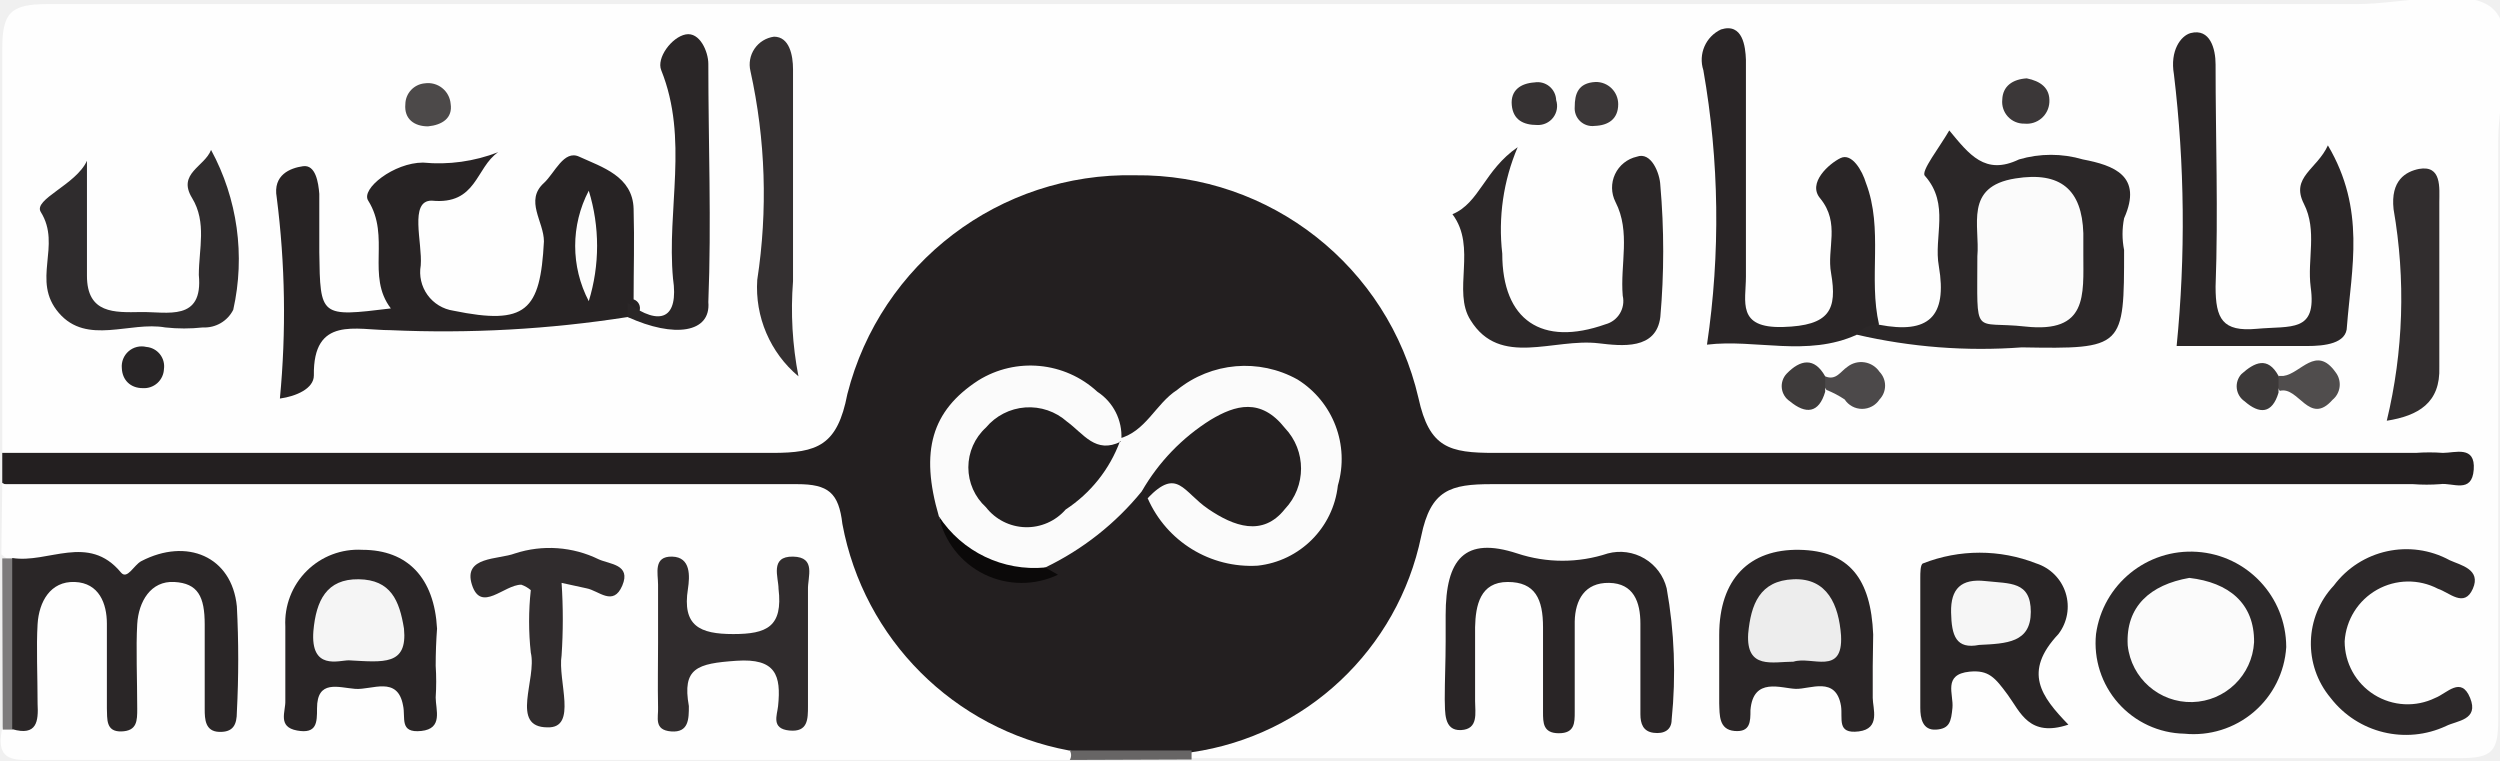
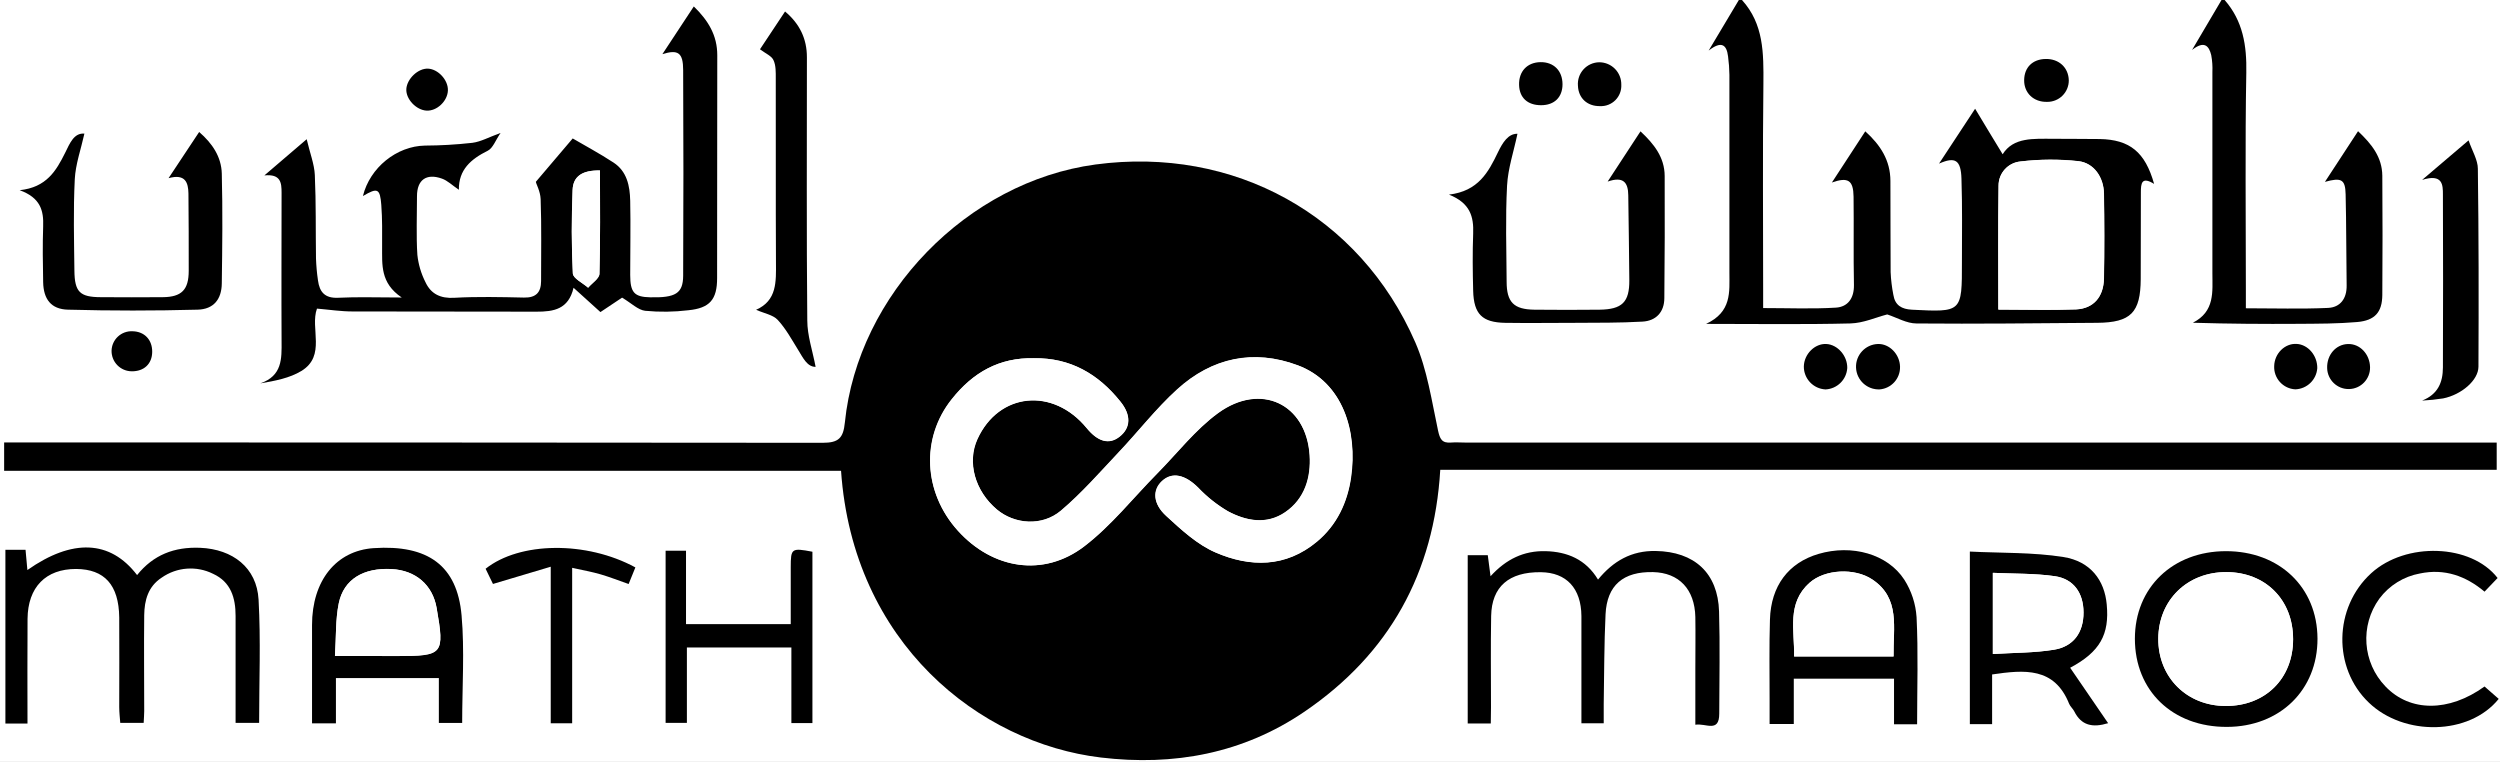
- <svg xmlns="http://www.w3.org/2000/svg" viewBox="0 0 55.2 16.8">
+ <svg xmlns="http://www.w3.org/2000/svg" viewBox="0 0 808 246">
  <defs>
-     <style>.cls-1{fill:#fefefe;}.cls-2{fill:#231f20;}.cls-3{fill:#7d7b7c;}.cls-4{fill:#676565;}.cls-5{fill:#272324;}.cls-6{fill:#2b2728;}.cls-7{fill:#292526;}.cls-8{fill:#2a2627;}.cls-9{fill:#2b2829;}.cls-10{fill:#282425;}.cls-11{fill:#2f2c2d;}.cls-12{fill:#2c2829;}.cls-13{fill:#343031;}.cls-14{fill:#312d2e;}.cls-15{fill:#504d4d;}.cls-16{fill:#4c494a;}.cls-17{fill:#3b3738;}.cls-18{fill:#363233;}.cls-19{fill:#3c3939;}.cls-20{fill:#3e3b3b;}.cls-21{fill:#4c4949;}.cls-22{fill:#282526;}.cls-23{fill:#fbfbfb;}.cls-24{fill:#211e1f;}.cls-25{fill:#0b0909;}.cls-26{fill:#302c2d;}.cls-27{fill:#fdfdfd;}.cls-28{fill:#f6f6f6;}.cls-29{fill:#ededed;}.cls-30{fill:#f5f5f5;}</style>
+     <style>.cls-1{fill:#fff;}</style>
  </defs>
-   <g fr="Layer_2" data-name="Layer 2">
-     <g fr="Layer_1-2" data-name="Layer 1">
-       <path class="cls-1" d="M.05,10c0-3,0-5.94,0-8.91,0-.8.17-1,1-1q25.49,0,51,0c1,0,2.46-.4,3,.11s.11,1.92.11,2.93c0,4.26,0,8.51,0,12.77,0,.7-.14.84-.85.84-9.33,0-18.65,0-28,0a.28.28,0,0,1,.08-.37A13.84,13.84,0,0,0,29,15,6.18,6.18,0,0,0,31,11.82c.4-1.38.51-1.47,2-1.47h.38c-1.9,0-1.9,0-2.44-1.81a6.18,6.18,0,0,0-11.72-.07c-.64,1.87-.64,1.88-2.68,1.88H1.75A2.42,2.42,0,0,1,.05,10Z" />
-       <path class="cls-2" d="M.05,10c5.67,0,11.34,0,17,0,1,0,1.44-.16,1.66-1.3a6.41,6.41,0,0,1,6.35-4.83,6.35,6.35,0,0,1,6.26,4.92C31.56,9.89,32,10,33,10c6.78,0,13.56,0,20.34,0a4,4,0,0,1,.6,0c.27,0,.72-.17.68.37s-.47.28-.74.32a4,4,0,0,1-.6,0c-6.78,0-13.56,0-20.34,0-.91,0-1.35.12-1.56,1.15a6.06,6.06,0,0,1-5.07,4.77,17.38,17.38,0,0,1-2.6.08c-2.7-.16-4.19-1.8-5.12-4.08C17.94,11.06,18,11,16.28,11H1.87a2.59,2.59,0,0,1-1.82-.34Z" />
-       <path class="cls-1" d="M.05,10.69c5.85,0,11.7,0,17.55,0,.69,0,.92.19,1,.88a6.25,6.25,0,0,0,5,5c.1,0,.13.08.11.13s-.05.08-.08.08H.88c-.53,0-1,.08-.83-.71a2.73,2.73,0,0,0,.23-.25c.28-.55.1-1.15.19-1.72s.28-1.49,1.2-1.45,1,.75,1.06,1.45a6.63,6.63,0,0,0,.07,1c.06-.59,0-1.09.07-1.59s.25-.85.77-.91a1,1,0,0,1,1.09.73,5.49,5.49,0,0,1,.18,1.81,4.56,4.56,0,0,0,0-1.56,1.09,1.09,0,0,0-1.65-1c-.22.09-.48.28-.66.14-.71-.59-1.53-.11-2.28-.29a1.32,1.32,0,0,1-.29-.19Z" />
-       <path class="cls-3" d="M.05,12.33H.28a5.89,5.89,0,0,1,0,3.78l-.22,0Z" />
-       <path class="cls-4" d="M23.62,16.78a.2.2,0,0,0,0-.21h2.69l0,.2Z" />
-       <path class="cls-5" d="M13.86,7a26.25,26.25,0,0,1-5.24.29c-.76,0-1.71-.32-1.69,1,0,.29-.39.46-.75.51a20,20,0,0,0-.07-4.44c-.09-.5.3-.65.58-.69s.34.36.36.61c0,.43,0,.86,0,1.29C7.07,7,7.07,7,8.63,6.81c-.55-.72,0-1.58-.5-2.38-.17-.26.57-.84,1.21-.84A3.63,3.63,0,0,0,11,3.36c-.5.34-.47,1.17-1.47,1.07-.5,0-.2.93-.24,1.43a.86.86,0,0,0,.72,1c1.61.33,1.92,0,2-1.53,0-.44-.43-.9,0-1.29.24-.22.44-.74.78-.58.5.23,1.18.43,1.2,1.15s0,1.33,0,2A.2.2,0,0,1,13.86,7Z" />
-       <path class="cls-6" d="M41.49,7.17C42.58,7.38,43,7,42.81,5.88c-.12-.65.25-1.37-.31-2-.09-.1.32-.62.54-1,.44.53.79,1,1.54.64a2.5,2.5,0,0,1,1.41,0c.68.13,1.33.36.91,1.3a1.8,1.8,0,0,0,0,.7c0,2.16,0,2.19-2.26,2.15A12.14,12.14,0,0,1,41,7.39C41,7,41.22,7,41.49,7.17Z" />
-       <path class="cls-7" d="M41.49,7.17a.56.56,0,0,0-.49.22c-1.1.5-2.24.09-3.31.22a18.94,18.94,0,0,0-.08-6.06A.74.74,0,0,1,38,.65c.48-.15.54.38.55.67,0,1.6,0,3.19,0,4.79,0,.55-.21,1.14.82,1.11s1.2-.38,1.06-1.19c-.1-.54.21-1.1-.24-1.65-.29-.34.2-.77.45-.89s.48.28.56.55C41.59,5.06,41.25,6.14,41.49,7.17Z" />
-       <path class="cls-8" d="M51.4,3.21c.84,1.42.52,2.71.42,4,0,.38-.5.43-.88.43H48.06a27.5,27.5,0,0,0-.06-6c-.09-.52.15-.85.37-.91.43-.11.55.35.55.69,0,1.63.06,3.27,0,4.91,0,.71.15,1,.91.93s1.33.09,1.19-.92c-.08-.61.15-1.25-.15-1.84S51.16,3.74,51.4,3.21Z" />
-       <path class="cls-7" d="M31.92,14.16v-.58c0-1.24.42-1.74,1.58-1.36a3.18,3.18,0,0,0,2,0,1.06,1.06,0,0,1,1.3.77,10.41,10.41,0,0,1,.11,2.9c0,.23-.17.32-.4.29s-.29-.2-.29-.41c0-.66,0-1.33,0-2,0-.48-.15-.89-.69-.9s-.75.38-.76.85c0,.66,0,1.33,0,2,0,.24,0,.47-.35.47s-.35-.23-.35-.47c0-.63,0-1.25,0-1.87s-.17-1-.78-1-.71.52-.72,1v1.63c0,.26.08.62-.31.64s-.35-.41-.36-.68C31.9,15,31.92,14.59,31.92,14.16Z" />
-       <path class="cls-6" d="M33.51,3.25a4.64,4.64,0,0,0-.34,2.35c0,1.47.87,2.06,2.28,1.56a.53.53,0,0,0,.38-.63c-.06-.69.18-1.41-.16-2.07a.7.7,0,0,1,.47-1c.32-.12.51.37.52.63a16.64,16.64,0,0,1,0,2.91c-.09.73-.85.64-1.36.58-1-.12-2.18.54-2.83-.51-.41-.64.15-1.61-.4-2.34C32.67,4.48,32.77,3.76,33.51,3.25Z" />
-       <path class="cls-9" d="M50.48,14.29a2.05,2.05,0,0,1-2.25,1.91A2,2,0,0,1,46.28,14a2.11,2.11,0,0,1,4.2.28Z" />
-       <path class="cls-10" d="M45.67,16c-.87.29-1.06-.28-1.34-.66s-.42-.55-.84-.51c-.6.06-.35.5-.38.8s-.06.46-.36.48-.35-.25-.35-.48V12.76c0-.11,0-.3.06-.32a3.42,3.42,0,0,1,2.5,0A1,1,0,0,1,45.45,14C44.66,14.84,45.07,15.38,45.67,16Z" />
-       <path class="cls-11" d="M1.92,3.55c0,.85,0,1.7,0,2.54s.61.81,1.19.8,1.38.22,1.28-.82c0-.57.18-1.16-.15-1.7s.28-.69.42-1.06a5.07,5.07,0,0,1,.49,3.53.71.71,0,0,1-.67.39,3.84,3.84,0,0,1-.83,0c-.78-.14-1.73.4-2.35-.32S1.37,5.43.9,4.68C.73,4.4,1.68,4.08,1.92,3.55Z" />
-       <path class="cls-7" d="M41.35,14.71c0,.23,0,.47,0,.7s.18.68-.31.74-.35-.28-.39-.56c-.11-.67-.68-.37-1-.38s-.94-.27-1,.47c0,.25,0,.49-.35.46s-.33-.35-.34-.61c0-.5,0-1,0-1.51,0-1.24.67-1.9,1.77-1.88s1.58.64,1.63,1.87C41.36,14.24,41.35,14.48,41.35,14.71Z" />
-       <path class="cls-12" d="M51.77,14.16a1.39,1.39,0,0,0,2,1.25c.26-.1.57-.49.77,0s-.29.5-.53.62a2.1,2.1,0,0,1-2.55-.62,1.87,1.87,0,0,1,.07-2.48,2,2,0,0,1,2.56-.56c.24.11.7.2.51.63s-.52.08-.77,0A1.41,1.41,0,0,0,51.77,14.16Z" />
-       <path class="cls-13" d="M17.63,8.31a2.56,2.56,0,0,1-.91-2.13,12.56,12.56,0,0,0-.15-4.61.62.62,0,0,1,.52-.76c.34,0,.42.41.42.72,0,1.56,0,3.12,0,4.68A7.84,7.84,0,0,0,17.63,8.31Z" />
-       <path class="cls-14" d="M52.7,9.29a11.51,11.51,0,0,0,.15-4.67c-.07-.64.27-.83.56-.89.51-.09.45.42.45.74,0,1.21,0,2.42,0,3.63C53.89,8.9,53.39,9.18,52.7,9.29Z" />
-       <path class="cls-8" d="M13.86,7l0-.31c.73.53,1.13.34,1-.54-.14-1.53.35-3.08-.26-4.6-.11-.27.23-.73.54-.79s.5.38.5.65c0,1.75.07,3.51,0,5.26C15.7,7.35,14.89,7.47,13.86,7Z" />
-       <path class="cls-15" d="M50.31,8.3s.07,0,.11,0c.38-.05.72-.69,1.15-.08a.44.44,0,0,1-.07.61c-.51.58-.75-.31-1.16-.2A.27.27,0,0,1,50.31,8.3Z" />
-       <path class="cls-16" d="M40.3,8.31c.24.1.34-.11.49-.21a.49.49,0,0,1,.71.11.44.44,0,0,1,0,.61.46.46,0,0,1-.77,0,2.15,2.15,0,0,0-.4-.21A.26.26,0,0,1,40.3,8.31Z" />
-       <path class="cls-17" d="M44.75,1.73c.3.06.52.21.5.53a.5.5,0,0,1-.55.47.48.48,0,0,1-.49-.53C44.22,1.9,44.44,1.75,44.75,1.73Z" />
-       <path class="cls-18" d="M33.94,2.76c-.3,0-.53-.11-.56-.44s.2-.48.5-.5a.41.41,0,0,1,.48.39A.42.42,0,0,1,33.94,2.76Z" />
-       <path class="cls-17" d="M35.23,1.81a.49.49,0,0,1,.5.49c0,.33-.22.47-.52.48a.39.39,0,0,1-.44-.42C34.77,2.08,34.84,1.83,35.23,1.81Z" />
-       <path class="cls-19" d="M50.31,8.3l0,.37c-.14.47-.42.48-.75.19a.4.4,0,0,1-.07-.6C49.78,8,50.07,7.86,50.31,8.3Z" />
-       <path class="cls-20" d="M40.3,8.31l0,.34c-.14.48-.43.5-.78.21a.4.4,0,0,1-.07-.61C39.75,7.94,40.06,7.88,40.3,8.31Z" />
-       <path class="cls-21" d="M9.45,2.79c-.3,0-.53-.16-.5-.49a.47.47,0,0,1,.43-.46.5.5,0,0,1,.57.45C10,2.61,9.76,2.76,9.45,2.79Z" />
-       <path class="cls-22" d="M3.15,8.57c-.27,0-.45-.18-.46-.44a.44.44,0,0,1,.54-.47.43.43,0,0,1,.39.49A.44.44,0,0,1,3.15,8.57Z" />
-       <path class="cls-23" d="M25.21,10.85a6.23,6.23,0,0,1-2.13,1.68,1.75,1.75,0,0,1-2.35-1.13c-.42-1.44-.16-2.33.87-3a2.18,2.18,0,0,1,2.63.25,1.17,1.17,0,0,1,.53,1.05.78.78,0,0,1-1.15,0,1.32,1.32,0,0,0-1-.37.83.83,0,0,0-.77.62.9.9,0,0,0,.21,1,.86.86,0,0,0,1.08.13c.64-.33,1-1,1.56-1.39.61-.15.82-.77,1.3-1.08a2.38,2.38,0,0,1,2.66-.23,2.07,2.07,0,0,1,.89,2.34,2,2,0,0,1-1.77,1.77A2.49,2.49,0,0,1,25.34,11c.58-1,1.11-.17,1.64.07s.84.36,1.15-.12a1,1,0,0,0-.26-1.35c-.41-.33-.83-.14-1.2.13S25.73,10.51,25.21,10.85Z" />
-       <path class="cls-24" d="M24.73,9.74a3.07,3.07,0,0,1-1.2,1.51,1.14,1.14,0,0,1-1.76-.05,1.19,1.19,0,0,1,0-1.76,1.25,1.25,0,0,1,1.79-.13c.37.27.63.72,1.19.44Z" />
-       <path class="cls-25" d="M20.73,11.4a2.52,2.52,0,0,0,2.35,1.13l.28.16A1.87,1.87,0,0,1,20.73,11.4Z" />
-       <path class="cls-8" d="M.27,16.1V12.32c.79.13,1.68-.55,2.4.32.14.17.29-.17.45-.25,1-.52,2-.11,2.11,1a22.6,22.6,0,0,1,0,2.33c0,.28-.08.45-.39.44s-.32-.28-.32-.5c0-.63,0-1.25,0-1.87s-.15-.91-.67-.94-.79.43-.82.93,0,1.25,0,1.87c0,.26,0,.49-.35.5s-.31-.28-.32-.51c0-.62,0-1.25,0-1.87,0-.44-.17-.9-.71-.92s-.79.44-.82.93,0,1.17,0,1.76C.85,15.92.82,16.26.27,16.1Z" />
-       <path class="cls-7" d="M9.62,14.7a5.45,5.45,0,0,1,0,.7c0,.27.17.69-.32.74s-.34-.29-.4-.56c-.12-.67-.69-.34-1.06-.37S7,15,7,15.64c0,.31,0,.57-.44.49s-.25-.42-.26-.66c0-.54,0-1.09,0-1.64A1.61,1.61,0,0,1,8,12.14c1,0,1.59.62,1.65,1.74C9.63,14.15,9.62,14.42,9.62,14.7Z" />
-       <path class="cls-26" d="M14.53,14.19c0-.42,0-.85,0-1.28,0-.25-.11-.63.31-.62s.39.44.35.71c-.13.82.26,1,1,1s1.1-.16,1-1c0-.25-.2-.72.32-.71s.32.45.33.73c0,.86,0,1.71,0,2.57,0,.29,0,.58-.41.54s-.27-.34-.25-.54c.07-.68-.05-1.06-.92-1s-1.2.16-1.05,1c0,.28,0,.59-.39.56s-.28-.31-.29-.53C14.52,15.13,14.53,14.66,14.53,14.19Z" />
-       <path class="cls-26" d="M12.4,12.87a12.05,12.05,0,0,1,0,1.6c-.09.56.36,1.61-.31,1.59-.84,0-.23-1.07-.37-1.65a6.35,6.35,0,0,1,0-1.38.66.66,0,0,0-.21-.12c-.38,0-.89.63-1.09,0s.58-.55.95-.69a2.47,2.47,0,0,1,1.85.13c.24.11.72.11.52.58s-.52.11-.79.06Z" />
-       <path class="cls-27" d="M13,4.21a4.14,4.14,0,0,1,0,2.44A2.63,2.63,0,0,1,13,4.21Z" />
-       <path class="cls-23" d="M43.66,5.66c.06-.68-.3-1.54.84-1.72,1-.16,1.47.25,1.5,1.21,0,.16,0,.31,0,.47,0,.9.1,1.74-1.28,1.59C43.55,7.08,43.66,7.49,43.66,5.66Z" />
-       <path class="cls-23" d="M48.34,12.76c.87.1,1.44.56,1.43,1.42a1.4,1.4,0,0,1-2.79.07C46.93,13.39,47.48,12.91,48.34,12.76Z" />
-       <path class="cls-28" d="M43.7,14.24c-.51.1-.61-.2-.62-.72s.22-.75.76-.69,1,0,1,.68S44.31,14.21,43.7,14.24Z" />
-       <path class="cls-29" d="M39.6,14.61c-.46,0-1.05.18-1-.62.06-.64.25-1.17,1-1.2s1,.57,1.05,1.24C40.7,14.93,40,14.48,39.6,14.61Z" />
-       <path class="cls-2" d="M25.21,10.85a4.51,4.51,0,0,1,1.52-1.58c.55-.33,1.11-.49,1.64.18a1.3,1.3,0,0,1,0,1.79c-.49.62-1.13.38-1.69,0S26,10.31,25.34,11Z" />
-       <path class="cls-30" d="M7.7,14.58c-.22,0-.85.23-.78-.65.06-.67.29-1.15,1-1.14s.9.47,1,1.09C9,14.7,8.47,14.62,7.7,14.58Z" />
+   <g id="Layer_2" data-name="Layer 2">
+     <g id="Layer_1-2" data-name="Layer 1">
+       <path class="cls-1" d="M719,0h89q0,123,0,246H0V0H562l-9.83,16.34c4.17-3.27,5.81-1.84,6.26,1.87a49.47,49.47,0,0,1,.44,5.95q0,32,0,64c0,6.18.8,12.64-7.54,16.52,16.65,0,31.66.23,46.65-.15,4.18-.1,8.32-2,11.89-2.91,3.13,1,6.28,2.89,9.44,2.92,19.5.17,39-.06,58.49-.21,10.77-.08,13.91-3.28,14-14.11q.08-14,.05-28c0-2.92.22-5.31,4.28-2.78-2.9-10.3-7.85-14.3-17.54-14.5-5-.11-10,0-15-.08-6.4-.07-12.94-.6-16.41,5-2.88-4.75-5.7-9.42-8.9-14.71-4.31,6.56-7.81,11.89-11.66,17.73,5.21-2.33,7-1.15,7.25,4.83.3,9,.15,18,.15,27,0,16.26,0,16.21-16.16,15.39-3.3-.17-5.43-1.42-6-4.76a48.71,48.71,0,0,1-.89-7.39c-.11-9.83,0-19.67-.07-29.5,0-6.58-3.2-11.52-8.12-16L592,59c5.26-1.83,7-.75,7,4.6.14,9.5-.07,19,.12,28.5.08,4.3-2,7.11-5.82,7.35-7.71.47-15.47.14-23.53.14v-6c0-22.17-.18-44.34.08-66.51C570,17.3,570.05,7.8,563,0H718l-9.51,16.1c3.95-3.13,5.49-1.27,6.2,1.71a24.16,24.16,0,0,1,.37,5.46c0,21.67,0,43.34,0,65,0,6.08.84,12.4-6.32,16,11.82.37,23,.43,34.12.35,6.33,0,12.67,0,19-.58,5.73-.51,8.06-3.18,8.11-8.74.13-12.84.11-25.67,0-38.51,0-6.05-3.48-10.31-7.84-14.42l-10.7,16.37c5.31-1.49,6.58-.81,6.69,4,.23,9.83.19,19.67.33,29.5.06,4.2-2.08,7.06-6,7.24-8.73.4-17.49.12-26.58.12V93.54c0-23.34-.27-46.68.14-70C726.17,14.71,724.91,6.78,719,0Zm87.94,143H473.45c-1.5,0-3-.11-4.5,0-3,.25-3.62-1.13-4.23-4-2.05-9.56-3.47-19.52-7.32-28.36C439.45,69.43,398.69,47.1,354,53.12c-41.33,5.57-76.77,41.93-81,83.43-.51,5-2,6.53-7.19,6.52Q136.63,142.82,7.39,143h-6v9.16H271.83c3.84,55.62,44.67,88,84,92.67,23.46,2.8,45.88-1.25,65.82-14.85,27.37-18.66,41.83-44.76,43.84-78.13H806.93ZM99.12,45,85.46,56.64C90.75,56.13,91,59,91,62.25c0,16-.07,32,0,48,0,5.63.25,11.17-6.88,13.61,4.84-.79,9.47-1.67,13.25-4,8.11-4.91,2.76-13.82,5.06-20.17,3.93.33,7.67.9,11.42.92,19.84.09,39.67,0,59.51.07,5.51,0,10.35-.78,12-7.73l8.67,7.9,7-4.67c3,1.8,5.14,4,7.48,4.26a65,65,0,0,0,13.94-.18c6.94-.69,9.28-3.47,9.29-10.4,0-24,0-48,.05-72,0-6.45-3-11.3-7.58-15.78-3.43,5.19-6.67,10.13-10.15,15.41,5.06-1.6,6.67-.47,6.71,5.14q.19,33.26,0,66.51c0,5.72-2.51,7.13-10.7,6.94-5.1-.11-6.4-1.55-6.42-7.24,0-8,.15-16,0-24-.11-4.75-1-9.46-5.38-12.3-4.52-3-9.3-5.51-13.2-7.8l-11.9,14c0,.52,1.45,3,1.54,5.6.31,8.82.15,17.67.14,26.5,0,3.66-1.66,5.42-5.54,5.33-7.5-.17-15-.35-22.5.07-4.45.25-7.54-1.24-9.31-5a25.54,25.54,0,0,1-2.64-8.88c-.4-6.31-.15-12.66-.12-19,0-5.2,3-7.43,8-5.67,1.86.66,3.41,2.2,5.54,3.63-.11-6.5,3.92-9.93,9.34-12.62,1.67-.84,2.5-3.38,4.13-5.74-3.87,1.41-6.41,2.85-9.09,3.19a143.62,143.62,0,0,1-15.39.9c-9.12.18-17.76,7.13-20,16.3,4.7-2.79,5.53-2.49,5.94,2.89.35,4.48.23,9,.26,13.49,0,5.75-.69,11.71,6.35,16.42-8,0-14.27-.24-20.52.08-4.35.22-6.08-1.87-6.57-5.67a62.31,62.31,0,0,1-.63-7c-.14-9,0-18-.38-27C101.59,53.11,100.22,49.68,99.12,45ZM8.88,233.85c0-11.58-.07-22.71,0-33.84.08-10.26,5.9-16.15,15.65-16.11,9.17,0,13.81,5.15,13.94,15.66.12,9.66,0,19.33,0,29,0,1.75.22,3.5.33,5.08h7.52c.07-1.52.17-2.67.18-3.81,0-10.33-.07-20.67,0-31,.06-4.8,1.26-9.27,5.63-12.12a16.29,16.29,0,0,1,16.63-1.25c5.77,2.67,7.29,7.78,7.28,13.65,0,11.46,0,22.91,0,34.52h7.6c0-13.54.55-26.71-.18-39.8-.57-10.4-8.41-16.33-18.88-16.77-8.35-.34-15.14,2.29-20.38,8.82C35.66,174.53,23.39,174,8.85,184.24l-.6-6.55H1.75v56.16Zm472.94,0v-5.28c0-9.83-.13-19.67.05-29.5.18-9.48,5.76-14.26,16.06-14.14,8.29.1,13,5.16,13.12,14.19.08,10,0,20,0,30v4.63h7.2c0-2.27,0-4.23,0-6.18.17-9.66.13-19.32.59-29,.44-9.42,5.73-13.89,15.37-13.67,8.4.2,13.47,5.53,13.66,14.55.12,5.66,0,11.33,0,17v17.77c3.36-.63,7.72,2.74,7.72-3.58,0-11,.26-22-.06-33-.37-12.51-8-19.36-20.51-19.57-7.82-.13-13.69,3.26-18.61,9.25-4-6.57-9.88-9-16.94-9.19s-12.72,2.53-17.8,8.11c-.36-2.76-.63-4.8-.89-6.81h-6.48v54.38ZM519.6,58.68c5.17-1.79,6.6.38,6.64,4.32.1,9.16.29,18.32.34,27.47,0,7.11-2.31,9.44-9.66,9.54-7,.09-14,.06-21,0-6.64-.05-8.95-2.37-9-9.09-.06-10.33-.41-20.68.14-31,.29-5.58,2.17-11.08,3.36-16.77-3,0-4.79,2.89-6.31,6-3.07,6.39-6.32,12.54-15.81,13.66,6.9,2.75,8,7.19,7.81,12.58-.25,6.16-.19,12.33,0,18.49.2,7.54,2.84,10.21,10.37,10.37s15,.1,22.48,0c7.31,0,14.64,0,21.93-.4,4.37-.26,7-3.11,7-7.6q.18-19.74.11-39.47c0-6-3.45-10.33-7.81-14.41ZM54.48,57.58c5.55-1.52,6.35,1.54,6.4,4.94.13,8.33.09,16.66.09,25,0,6.14-2.24,8.5-8.33,8.59-6.66.09-13.33,0-20,0s-8.48-1.67-8.55-8.62c-.1-9.83-.37-19.67.12-29.48.25-4.92,2-9.77,3.11-14.76-3.37-.31-4.75,3.23-6.2,6.17-2.9,5.83-6,11.21-14.71,12.11C13.16,64,14.21,68.14,14,73.26c-.24,6-.14,12,0,18,.11,5.48,2.54,8.75,8,8.89q20.94.54,41.91,0c5.19-.13,7.76-3.35,7.82-8.49.14-11.83.27-23.66,0-35.48-.14-5.44-3.08-9.78-7.31-13.45Zm54.09,161.57h33.28v14.5h7.53c0-11.83.79-23.36-.19-34.72-1.4-16.17-10.92-22.94-28.4-21.77-12.12.81-19.88,10.48-19.93,24.88,0,6.49,0,13,0,19.47v12.27h7.72Zm511,14.93c0-12,.34-23.31-.18-34.59a25.62,25.62,0,0,0-3.95-12.09c-5.42-8.38-17-11.5-27.7-8.35-9.72,2.86-15.41,10.3-15.73,21.24-.26,8.65-.09,17.32-.11,26V234h7.81V219.34h32.4v14.74Zm99.83-55.94c-17.22,0-29.47,11.77-29.47,28.3,0,16.83,12.23,28.53,29.78,28.49,17.15,0,29.33-11.92,29.26-28.55S736.71,178.13,719.44,178.14Zm-50.37,37.68c9.62-5.12,12.75-10.75,11.85-20.47-.73-7.81-5.26-13.93-14-15.32-9.87-1.56-20-1.25-30.23-1.76v55.78h7.19V218c10.47-1.58,20.13-2.41,24.89,9.47.37.9,1.23,1.59,1.67,2.47,2.26,4.53,5.87,5.36,10.93,3.81C677.23,227.73,673.24,221.92,669.07,215.82ZM245.63,15.93c1.89,1.42,3.8,2.16,4.42,3.5.79,1.7.71,3.88.72,5.86,0,19.83-.05,39.66.06,59.48,0,6.21.37,12.33-6.42,15.3,2.6,1.16,5.43,1.62,7,3.27,2.64,2.87,4.57,6.43,6.65,9.79,1.59,2.58,2.9,5.38,5.58,5.38-1-5.1-2.64-10-2.69-15-.26-28.33-.14-56.65-.12-85,0-6-2.3-10.8-7.06-14.85ZM215.13,178v55.6H222V209.25h33.77v24.52h6.79V178.39c-6.7-1.31-7-1.13-7,5s0,12.24,0,18.41H221.72V178Zm592.09,8.77c-8.6-11.1-29.73-11.7-40.85-1.54-12.13,11.07-12.47,30.68-.72,41.85C777,238,798.06,237.7,807.52,225.88l-4.58-4c-11.57,8.33-24.14,8.24-32,0a22.16,22.16,0,0,1-2-28.39,21.12,21.12,0,0,1,13.28-8.16c7.82-1.61,14.68.74,20.8,5.89Zm-24.39-57.34a65.25,65.25,0,0,0,6.87-.71c5.9-1.2,11.35-5.86,11.38-10.27.1-21.3.09-42.61-.19-63.91,0-2.87-1.84-5.73-3-9.21l-15,12.77c6.67-2.1,6.69,1.7,6.71,4.71.13,18.64.08,37.29,0,55.93C789.54,123.63,787.9,127.49,782.83,129.47ZM178,183.16v50.61h6.91V183.52c3.55.8,6.44,1.31,9.25,2.12s5.82,2,9,3.11c.81-2,1.51-3.7,2.18-5.36-15.77-8.58-37.32-8.36-48.4.43l2.38,4.91ZM498.08,34c4.31,0,6.93-2.59,6.92-6.75,0-4.38-2.86-7.23-7.13-7.16s-7,3-6.9,7.35C491.07,31.58,493.71,34,498.08,34Zm92,91.87a7.39,7.39,0,0,0,7-6.91c.08-3.91-3.15-7.6-6.8-7.77s-7.13,3.27-7.23,7.25A7.38,7.38,0,0,0,590,125.86Zm24.05-7.33c-.1-4.06-3.44-7.48-7.18-7.35a7.34,7.34,0,0,0,.59,14.67A7.16,7.16,0,0,0,614.09,118.53Zm134.85.5c.1-4-3-7.65-6.7-7.85s-7.12,3.1-7.22,7.16a7.2,7.2,0,0,0,6.84,7.52A7.37,7.37,0,0,0,748.94,119ZM517.15,34.3A6.58,6.58,0,0,0,524,27.4a7.12,7.12,0,0,0-7.17-7.27A7,7,0,0,0,510,27.69C510.1,31.71,513,34.36,517.15,34.3ZM668.63,26c-.08-4.19-3.13-7-7.49-6.93s-6.9,2.73-6.95,6.86,3.1,7.11,7.42,7A6.91,6.91,0,0,0,668.63,26ZM766,118.65c-.05-4.13-3.34-7.57-7.13-7.46s-6.87,3.52-6.73,7.78a6.93,6.93,0,1,0,13.86-.32ZM144.76,29.24c.11-3.42-3-6.93-6.38-7.07s-6.83,3.18-7,6.56,3.09,6.84,6.53,7S144.63,32.69,144.76,29.24ZM42.55,120c4,.07,6.61-2.45,6.64-6.28s-2.5-6.57-6.33-6.65a6.44,6.44,0,0,0-6.8,6.31A6.55,6.55,0,0,0,42.55,120Z" />
+       <path d="M563,0c7.09,7.8,7,17.3,6.93,27.06-.26,22.17-.08,44.34-.08,66.51v6c8.06,0,15.82.33,23.53-.14,3.85-.24,5.9-3.05,5.82-7.35-.19-9.5,0-19-.12-28.5-.08-5.35-1.78-6.43-7-4.6l10.78-16.53c4.92,4.44,8.09,9.38,8.12,16,.05,9.83,0,19.67.07,29.5a48.71,48.71,0,0,0,.89,7.39c.54,3.34,2.67,4.59,6,4.76,16.17.82,16.18.87,16.16-15.39,0-9,.15-18-.15-27-.2-6-2-7.16-7.25-4.83,3.85-5.84,7.35-11.17,11.66-17.73,3.2,5.29,6,10,8.9,14.71,3.47-5.56,10-5,16.41-5,5,.06,10,0,15,.08,9.69.2,14.64,4.2,17.54,14.5-4.06-2.53-4.29-.14-4.28,2.78q0,14-.05,28c-.07,10.83-3.21,14-14,14.11-19.49.15-39,.38-58.49.21-3.16,0-6.31-1.9-9.44-2.92-3.57.92-7.71,2.81-11.89,2.91-15,.38-30,.15-46.65.15,8.34-3.88,7.54-10.34,7.54-16.52q0-32,0-64a49.47,49.47,0,0,0-.44-5.95c-.45-3.71-2.09-5.14-6.26-1.87L562,0Zm82.9,100.05c8.87,0,17,.25,25.12-.08,5.62-.24,8.9-4,9-10,.18-9.14.15-18.3,0-27.44-.09-5.26-3.23-9.87-8.24-10.46a82.62,82.62,0,0,0-18.73.1,7.82,7.82,0,0,0-7.11,7.85C645.75,73.17,645.86,86.29,645.86,100.05Z" />
+       <path d="M719,0c5.92,6.78,7.18,14.71,7,23.53-.41,23.33-.14,46.67-.14,70v6.11c9.09,0,17.85.28,26.58-.12,3.92-.18,6.06-3,6-7.24-.14-9.83-.1-19.67-.33-29.5-.11-4.81-1.38-5.49-6.69-4l10.7-16.37c4.36,4.11,7.8,8.37,7.84,14.42.08,12.84.1,25.67,0,38.51-.05,5.56-2.38,8.23-8.11,8.74-6.29.55-12.63.53-19,.58-11.15.08-22.3,0-34.12-.35,7.16-3.64,6.33-10,6.32-16,0-21.67,0-43.34,0-65a24.16,24.16,0,0,0-.37-5.46c-.71-3-2.25-4.84-6.2-1.71L718,0Z" />
+       <path d="M806.93,143v8.85H465.49c-2,33.37-16.47,59.47-43.84,78.13-19.94,13.6-42.36,17.65-65.82,14.85-39.33-4.68-80.16-37.05-84-92.67H1.34V143H7.39q129.24,0,258.48.12c5.18,0,6.68-1.52,7.19-6.52,4.2-41.5,39.64-77.86,81-83.43,44.66-6,85.42,16.31,103.37,57.51,3.85,8.84,5.27,18.8,7.32,28.36.61,2.85,1.25,4.23,4.23,4,1.49-.13,3,0,4.5,0H806.93ZM334.18,115.79c-11.19-.28-19.75,4.59-26.61,13.21-10,12.53-9.23,30.1,2,42.52s27.62,15.14,40.83,5c8.73-6.68,15.73-15.6,23.53-23.5,6.51-6.6,12.33-14.18,19.73-19.57,13.76-10,28.48-3,29.58,13.63.47,7.18-1.57,14.12-7.9,18.44-6,4.09-12.57,2.86-18.5-.3a44,44,0,0,1-9.68-7.7c-4.21-4.16-8.38-5.12-11.66-2.05-3.07,2.86-3,7.26,1.41,11.28,4.84,4.44,9.95,9.18,15.84,11.74,11.21,4.87,22.72,5,32.85-3.48,6.45-5.37,9.83-12.64,11-20.7,2.18-14.9-2.63-30.82-17.18-36.26-14.33-5.36-27.75-2.44-39,7.78-6.85,6.23-12.58,13.68-19,20.44-6,6.39-11.86,13.08-18.54,18.73-6.11,5.17-15,4.43-20.73-.36-7.12-6-9.7-15.31-6.29-22.77,6.9-15.08,24.41-16.83,35.33-3.53,3.66,4.46,7.24,5.39,10.59,2.77,3.63-2.85,3.85-7,.26-11.39C355,120.89,345.92,115.59,334.18,115.79Z" />
+       <path d="M99.12,45c1.1,4.65,2.47,8.08,2.63,11.57.41,9,.24,18,.38,27a62.31,62.31,0,0,0,.63,7c.49,3.8,2.22,5.89,6.57,5.67,6.25-.32,12.53-.08,20.52-.08-7-4.71-6.3-10.67-6.35-16.42,0-4.5.09-9-.26-13.49-.41-5.38-1.24-5.68-5.94-2.89,2.24-9.17,10.88-16.12,20-16.3a143.62,143.62,0,0,0,15.39-.9c2.68-.34,5.22-1.78,9.09-3.19-1.63,2.36-2.46,4.9-4.13,5.74-5.42,2.69-9.45,6.12-9.34,12.62-2.13-1.43-3.68-3-5.54-3.63-5-1.76-8,.47-8,5.67,0,6.34-.28,12.69.12,19a25.54,25.54,0,0,0,2.64,8.88c1.77,3.78,4.86,5.27,9.31,5,7.48-.42,15-.24,22.5-.07,3.88.09,5.54-1.67,5.54-5.33,0-8.83.17-17.68-.14-26.5-.09-2.56-1.56-5.08-1.54-5.6l11.9-14c3.9,2.29,8.68,4.84,13.2,7.8,4.34,2.84,5.27,7.55,5.38,12.3.17,8,0,16,0,24,0,5.69,1.32,7.13,6.42,7.24,8.19.19,10.66-1.22,10.7-6.94q.17-33.26,0-66.51c0-5.61-1.65-6.74-6.71-5.14,3.48-5.28,6.72-10.22,10.15-15.41,4.62,4.48,7.6,9.33,7.58,15.78-.06,24,0,48-.05,72,0,6.93-2.35,9.71-9.29,10.4a65,65,0,0,1-13.94.18c-2.34-.27-4.46-2.46-7.48-4.26l-7,4.67L185.37,93c-1.63,7-6.47,7.75-12,7.73-19.84-.07-39.67,0-59.51-.07-3.75,0-7.49-.59-11.42-.92-2.3,6.35,3.05,15.26-5.06,20.17-3.78,2.29-8.41,3.17-13.25,4,7.13-2.44,6.92-8,6.88-13.61-.09-16,0-32,0-48,0-3.26-.26-6.12-5.55-5.61ZM193.91,55.1c-5.58-.13-8.66,1.79-8.84,6.28-.36,9-.39,18,.07,27,.09,1.62,3.21,3.08,4.94,4.62,1.28-1.5,3.62-3,3.66-4.51C194.06,77.35,193.91,66.21,193.91,55.1Z" />
+       <path d="M8.88,233.85H1.75V177.69h6.5l.6,6.55c14.54-10.23,26.81-9.71,35.46,1.63,5.24-6.53,12-9.16,20.38-8.82,10.47.44,18.31,6.37,18.88,16.77.73,13.09.18,26.26.18,39.8h-7.6c0-11.61,0-23.06,0-34.52,0-5.87-1.51-11-7.28-13.65a16.29,16.29,0,0,0-16.63,1.25c-4.37,2.85-5.57,7.32-5.63,12.12-.12,10.33,0,20.67,0,31,0,1.14-.11,2.29-.18,3.81H38.87c-.11-1.58-.32-3.33-.33-5.08,0-9.66.07-19.33,0-29-.13-10.51-4.77-15.61-13.94-15.66C14.8,183.86,9,189.75,8.9,200,8.81,211.14,8.88,222.27,8.88,233.85Z" />
+       <path d="M481.82,233.82h-7.45V179.44h6.48c.26,2,.53,4.05.89,6.81,5.08-5.58,10.84-8.29,17.8-8.11s13,2.62,16.94,9.19c4.92-6,10.79-9.38,18.61-9.25,12.51.21,20.14,7.06,20.51,19.57.32,11,.08,22,.06,33,0,6.32-4.36,3-7.72,3.58V216.45c0-5.67.09-11.34,0-17-.19-9-5.26-14.35-13.66-14.55-9.64-.22-14.93,4.25-15.37,13.67-.46,9.64-.42,19.3-.59,29,0,1.95,0,3.91,0,6.18h-7.2v-4.63c0-10,0-20,0-30-.08-9-4.83-14.09-13.12-14.19-10.3-.12-15.88,4.66-16.06,14.14-.18,9.83-.05,19.67-.05,29.5Z" />
+       <path d="M519.6,58.68l10.61-16.22c4.36,4.08,7.78,8.38,7.81,14.41q.09,19.74-.11,39.47c0,4.49-2.65,7.34-7,7.6-7.29.43-14.62.35-21.93.4-7.49,0-15,.12-22.48,0s-10.17-2.83-10.37-10.37c-.16-6.16-.22-12.33,0-18.49.21-5.39-.91-9.83-7.81-12.58,9.49-1.12,12.74-7.27,15.81-13.66,1.52-3.13,3.3-6.06,6.31-6-1.19,5.69-3.07,11.19-3.36,16.77-.55,10.3-.2,20.65-.14,31,0,6.72,2.34,9,9,9.09,7,.06,14,.09,21,0,7.35-.1,9.71-2.43,9.66-9.54-.05-9.15-.24-18.31-.34-27.47C526.2,59.06,524.77,56.89,519.6,58.68Z" />
+       <path d="M54.48,57.58l9.89-14.92c4.23,3.67,7.17,8,7.31,13.45.3,11.82.17,23.65,0,35.48-.06,5.14-2.63,8.36-7.82,8.49q-20.94.56-41.91,0c-5.46-.14-7.89-3.41-8-8.89-.11-6-.21-12,0-18,.2-5.12-.85-9.28-7.59-11.72,8.68-.9,11.81-6.28,14.71-12.11,1.45-2.94,2.83-6.48,6.2-6.17-1.1,5-2.86,9.84-3.11,14.76-.49,9.81-.22,19.65-.12,29.48.07,7,1.79,8.59,8.55,8.62s13.33.07,20,0C58.73,96,61,93.65,61,87.51c0-8.33,0-16.66-.09-25C60.83,59.12,60,56.06,54.48,57.58Z" />
+       <path d="M108.57,219.15v14.63h-7.72V221.51c0-6.49,0-13,0-19.47,0-14.4,7.81-24.07,19.93-24.88,17.48-1.17,27,5.6,28.4,21.77,1,11.36.19,22.89.19,34.72h-7.53v-14.5Zm-.31-7.14h20c15,0,15.44-.53,12.84-15.51-1.29-7.45-6.74-12.17-14.53-12.59-9.07-.49-15.49,3.28-17.1,11.06C108.41,200.25,108.66,205.8,108.26,212Z" />
+       <path d="M619.61,234.08h-7.46V219.34h-32.4V234h-7.81v-7.74c0-8.67-.15-17.34.11-26,.32-10.94,6-18.38,15.73-21.24,10.73-3.15,22.28,0,27.7,8.35a25.62,25.62,0,0,1,3.95,12.09C620,210.77,619.61,222.09,619.61,234.08ZM612,212.16c-.16-9.3,2.28-18.82-6.94-24.91-5.73-3.79-15.3-3.28-20.22,1.1-7.45,6.63-4.81,15.4-5,23.81Z" />
+       <path d="M719.44,178.14c17.27,0,29.5,11.67,29.57,28.24s-12.11,28.51-29.26,28.55C702.2,235,690,223.27,690,206.44,690,189.91,702.22,178.15,719.44,178.14Zm21.69,28.48c0-12.75-8.86-21.69-21.58-21.72s-21.93,9.11-22,21.53,9.2,21.7,21.79,21.74C732.13,228.21,741.1,219.35,741.13,206.62Z" />
+       <path d="M669.07,215.82c4.17,6.1,8.16,11.91,12.27,17.91-5.06,1.55-8.67.72-10.93-3.81-.44-.88-1.3-1.57-1.67-2.47-4.76-11.88-14.42-11-24.89-9.47v16.07h-7.19V178.27c10.19.51,20.36.2,30.23,1.76,8.77,1.39,13.3,7.51,14,15.32C681.82,205.07,678.69,210.7,669.07,215.82Zm-25-4.44c6.95-.44,13.43-.37,19.75-1.39s9.6-5.63,9.56-12.06c0-6.25-3.16-10.83-9.31-11.71-6.49-.93-13.14-.76-20-1.08Z" />
+       <path d="M245.63,15.93l8.1-12.21c4.76,4,7.07,8.86,7.06,14.85,0,28.33-.14,56.65.12,85,0,4.93,1.73,9.86,2.69,15-2.68,0-4-2.8-5.58-5.38-2.08-3.36-4-6.92-6.65-9.79-1.53-1.65-4.36-2.11-7-3.27,6.79-3,6.46-9.09,6.42-15.3-.11-19.82,0-39.65-.06-59.48,0-2,.07-4.16-.72-5.86C249.43,18.09,247.52,17.35,245.63,15.93Z" />
+       <path d="M215.13,178h6.59v23.73h33.85c0-6.17,0-12.29,0-18.41s.28-6.28,7-5v55.38h-6.79V209.25H222v24.39h-6.87Z" />
+       <path d="M807.22,186.81,803,191.22c-6.12-5.15-13-7.5-20.8-5.89A21.12,21.12,0,0,0,769,193.49a22.16,22.16,0,0,0,2,28.39c7.87,8.25,20.44,8.34,32,0l4.58,4C798.06,237.7,777,238,765.65,227.12c-11.75-11.17-11.41-30.78.72-41.85C777.49,175.11,798.62,175.71,807.22,186.81Z" />
+       <path d="M782.83,129.47c5.07-2,6.71-5.84,6.72-10.69.05-18.64.1-37.29,0-55.93,0-3,0-6.81-6.71-4.71l15-12.77c1.2,3.48,3,6.34,3,9.21.28,21.3.29,42.61.19,63.91,0,4.41-5.48,9.07-11.38,10.27A65.25,65.25,0,0,1,782.83,129.47Z" />
+       <path d="M178,183.16l-18.67,5.57-2.38-4.91c11.08-8.79,32.63-9,48.4-.43-.67,1.66-1.37,3.38-2.18,5.36-3.19-1.11-6.06-2.25-9-3.11s-5.7-1.32-9.25-2.12v50.25H178Z" />
+       <path d="M498.08,34c-4.37,0-7-2.41-7.11-6.56-.12-4.37,2.62-7.28,6.9-7.35S505,22.86,505,27.24C505,31.4,502.39,34,498.08,34Z" />
+       <path d="M590,125.86a7.38,7.38,0,0,1-7-7.43c.1-4,3.53-7.42,7.23-7.25s6.88,3.86,6.8,7.77A7.39,7.39,0,0,1,590,125.86Z" />
+       <path d="M614.09,118.53a7.16,7.16,0,0,1-6.59,7.32,7.34,7.34,0,0,1-.59-14.67C610.65,111.05,614,114.47,614.09,118.53Z" />
+       <path d="M748.94,119a7.37,7.37,0,0,1-7.08,6.83,7.2,7.2,0,0,1-6.84-7.52c.1-4.06,3.42-7.36,7.22-7.16S749,115,748.94,119Z" />
+       <path d="M517.15,34.3c-4.18.06-7-2.59-7.16-6.61a7,7,0,0,1,6.87-7.56A7.12,7.12,0,0,1,524,27.4,6.58,6.58,0,0,1,517.15,34.3Z" />
+       <path d="M668.63,26a6.91,6.91,0,0,1-7,6.92c-4.32.12-7.46-2.84-7.42-7s2.74-6.78,6.95-6.86S668.55,21.77,668.63,26Z" />
+       <path d="M766,118.65a6.93,6.93,0,1,1-13.86.32c-.14-4.26,2.8-7.67,6.73-7.78S765.9,114.52,766,118.65Z" />
+       <path d="M144.76,29.24c-.13,3.45-3.56,6.69-6.9,6.51s-6.74-3.74-6.53-7,3.78-6.7,7-6.56S144.87,25.82,144.76,29.24Z" />
+       <path d="M42.55,120a6.55,6.55,0,0,1-6.49-6.62,6.44,6.44,0,0,1,6.8-6.31c3.83.08,6.36,2.74,6.33,6.65S46.5,120.06,42.55,120Z" />
+       <path class="cls-1" d="M645.86,100.05c0-13.76-.11-26.88.07-40A7.82,7.82,0,0,1,653,52.21a82.62,82.62,0,0,1,18.73-.1c5,.59,8.15,5.2,8.24,10.46.14,9.14.17,18.3,0,27.44-.12,5.94-3.4,9.72-9,10C662.86,100.3,654.73,100.05,645.86,100.05Z" />
+       <path class="cls-1" d="M334.18,115.78c11.74-.19,20.78,5.11,27.94,14,3.59,4.44,3.37,8.54-.26,11.39-3.35,2.62-6.93,1.69-10.59-2.77-10.92-13.3-28.43-11.55-35.33,3.53-3.41,7.46-.83,16.79,6.29,22.77,5.7,4.79,14.62,5.53,20.73.36,6.68-5.65,12.5-12.34,18.54-18.73,6.38-6.76,12.11-14.21,19-20.44,11.22-10.22,24.64-13.14,39-7.78,14.55,5.44,19.36,21.36,17.18,36.26-1.18,8.06-4.56,15.33-11,20.7-10.13,8.45-21.64,8.35-32.85,3.48-5.89-2.56-11-7.3-15.84-11.74-4.39-4-4.48-8.42-1.41-11.28,3.28-3.07,7.45-2.11,11.66,2.05a44,44,0,0,0,9.68,7.7c5.93,3.16,12.53,4.39,18.5.3,6.33-4.32,8.37-11.26,7.9-18.44-1.1-16.59-15.82-23.63-29.58-13.63-7.4,5.39-13.22,13-19.73,19.57-7.8,7.9-14.8,16.82-23.53,23.5-13.21,10.1-29.59,7.39-40.83-5s-12-30-2-42.52C314.43,120.38,323,115.51,334.18,115.78Z" />
+       <path class="cls-1" d="M193.91,55.1c0,11.11.15,22.25-.17,33.37,0,1.54-2.38,3-3.66,4.51-1.73-1.54-4.85-3-4.94-4.62-.46-9-.43-18-.07-27C185.25,56.89,188.33,55,193.91,55.1Z" />
+       <path class="cls-1" d="M108.26,212c.4-6.21.15-11.76,1.25-17,1.61-7.78,8-11.55,17.1-11.06,7.79.42,13.24,5.14,14.53,12.59,2.6,15,2.15,15.51-12.84,15.51Z" />
+       <path class="cls-1" d="M612,212.16H579.87c.16-8.41-2.48-17.18,5-23.81,4.92-4.38,14.49-4.89,20.22-1.1C614.28,193.34,611.84,202.86,612,212.16Z" />
+       <path class="cls-1" d="M741.13,206.62c0,12.73-9,21.59-21.78,21.55-12.59,0-21.84-9.27-21.79-21.74s9.38-21.55,22-21.53S741.16,193.87,741.13,206.62Z" />
+       <path class="cls-1" d="M644.1,211.38V185.14c6.86.32,13.51.15,20,1.08,6.15.88,9.27,5.46,9.31,11.71,0,6.43-3.13,11-9.56,12.06S651.05,210.94,644.1,211.38Z" />
    </g>
  </g>
</svg>
